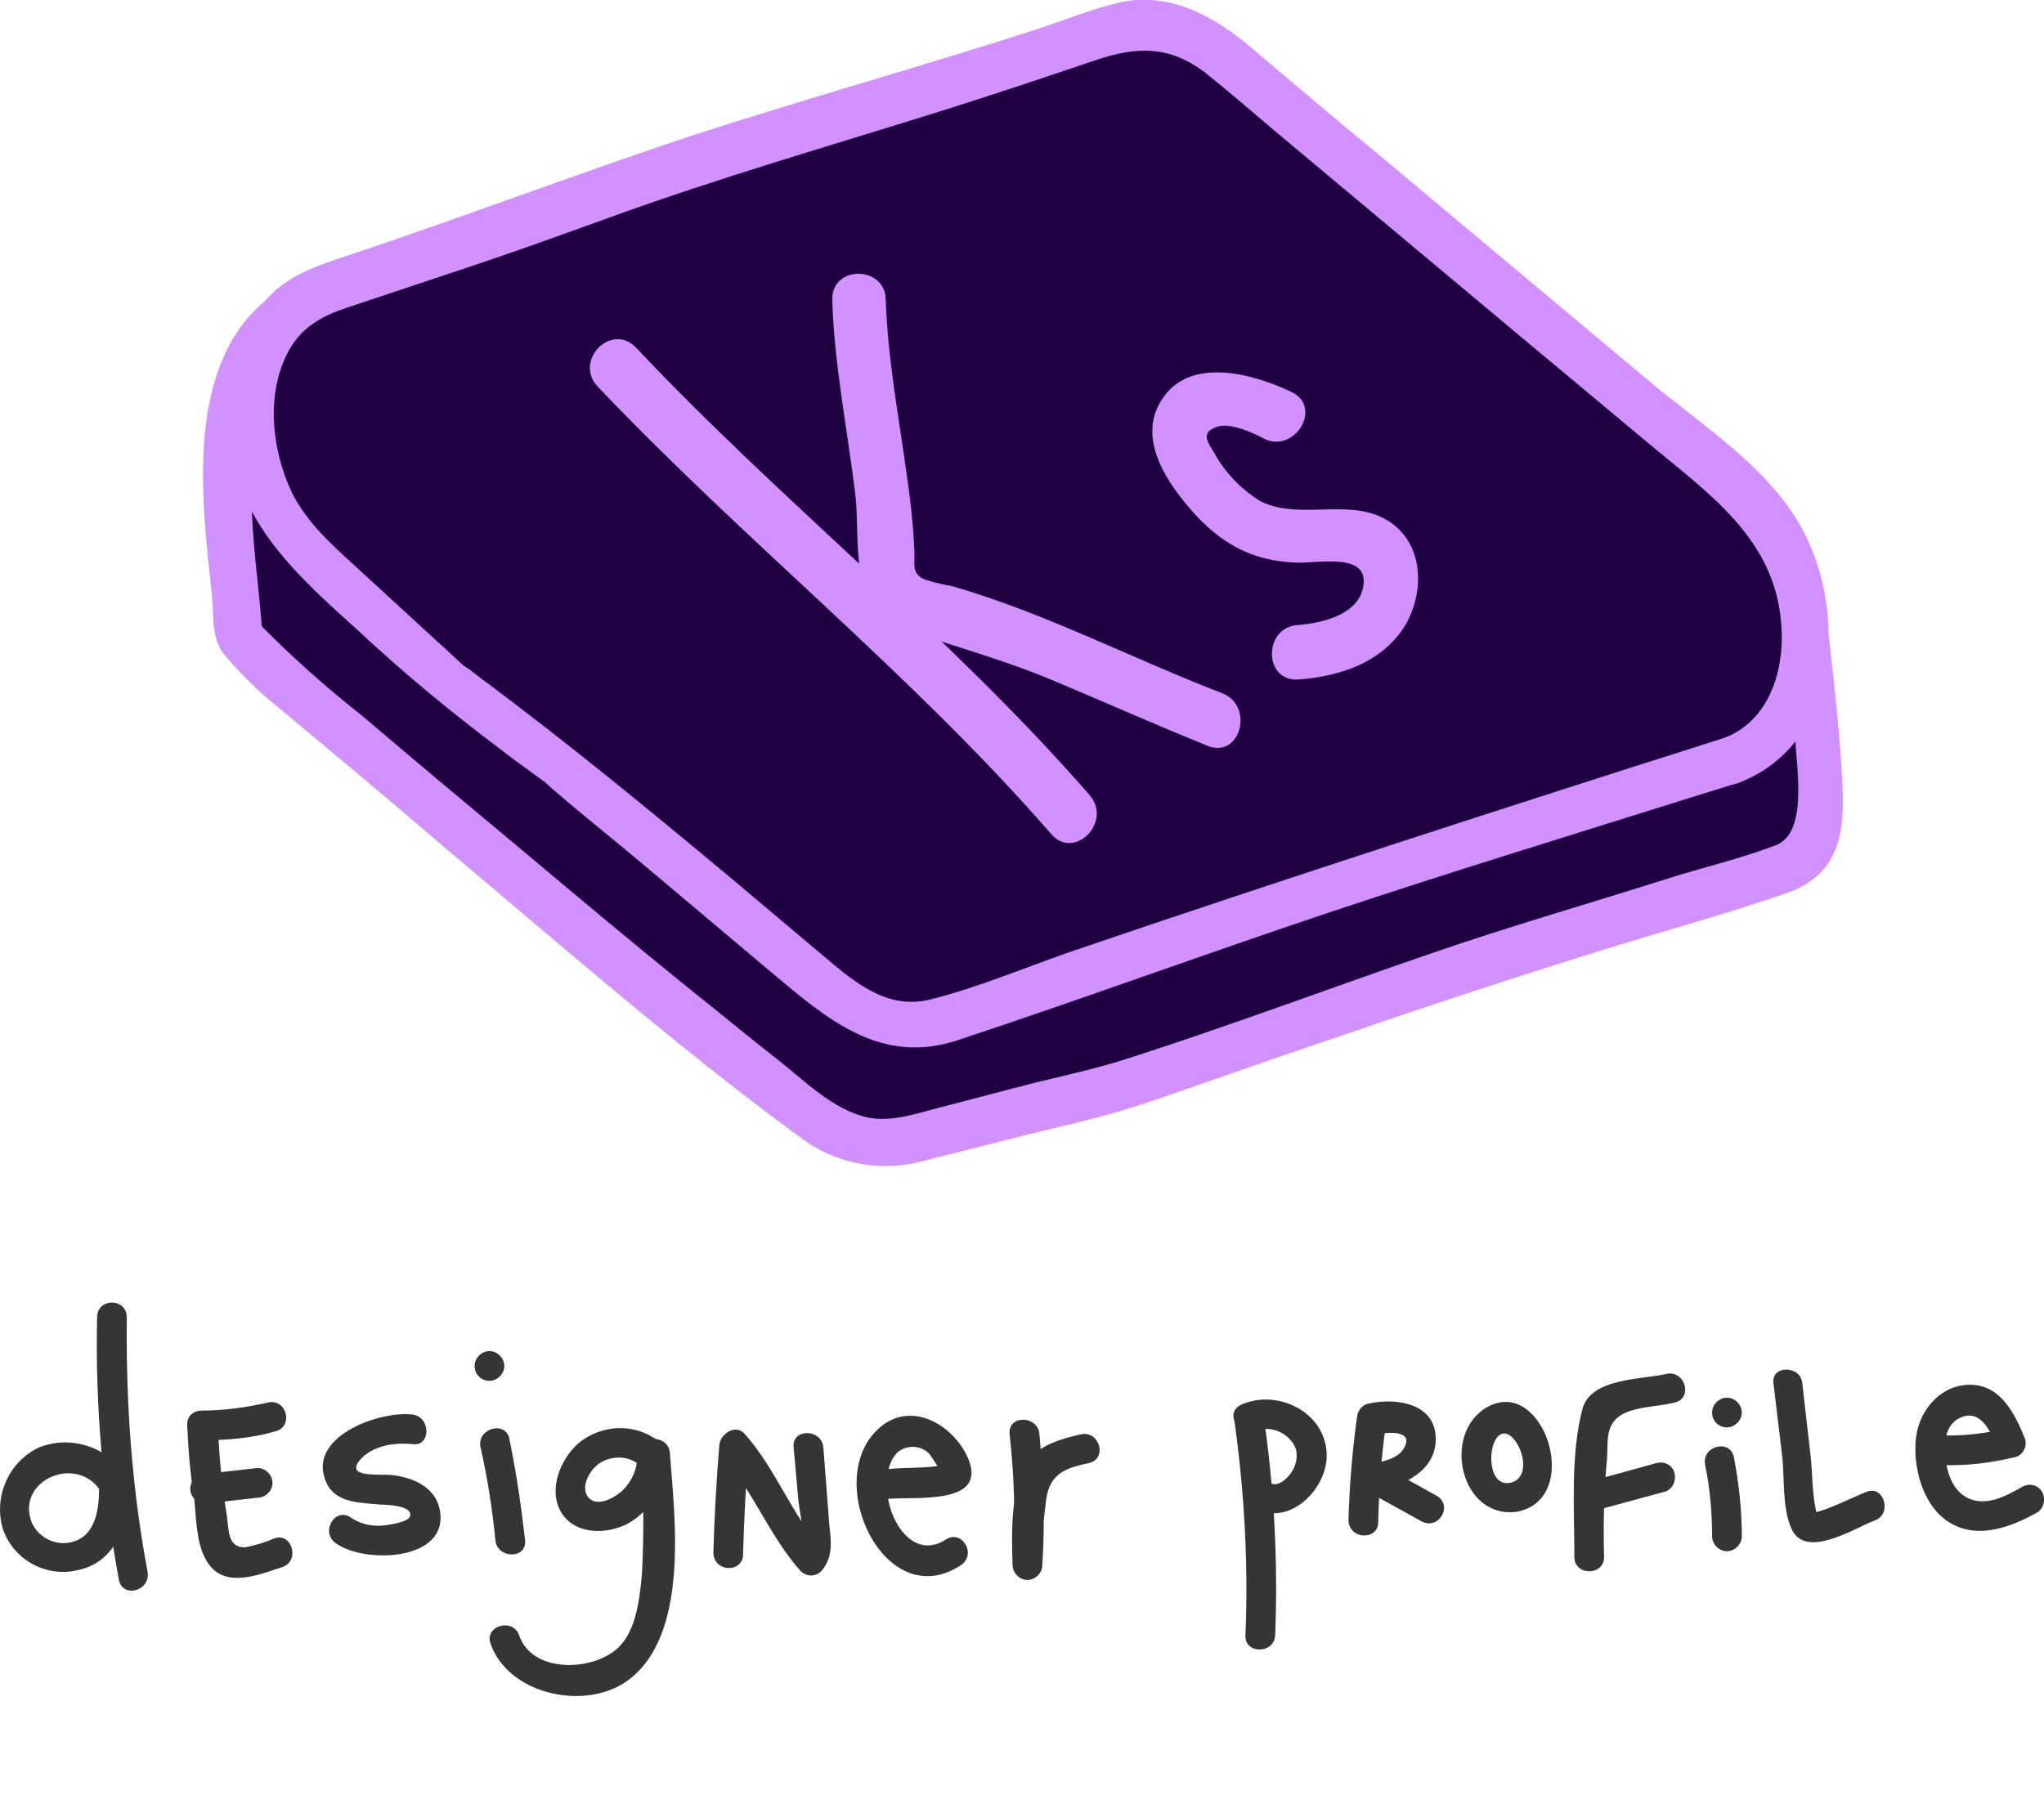
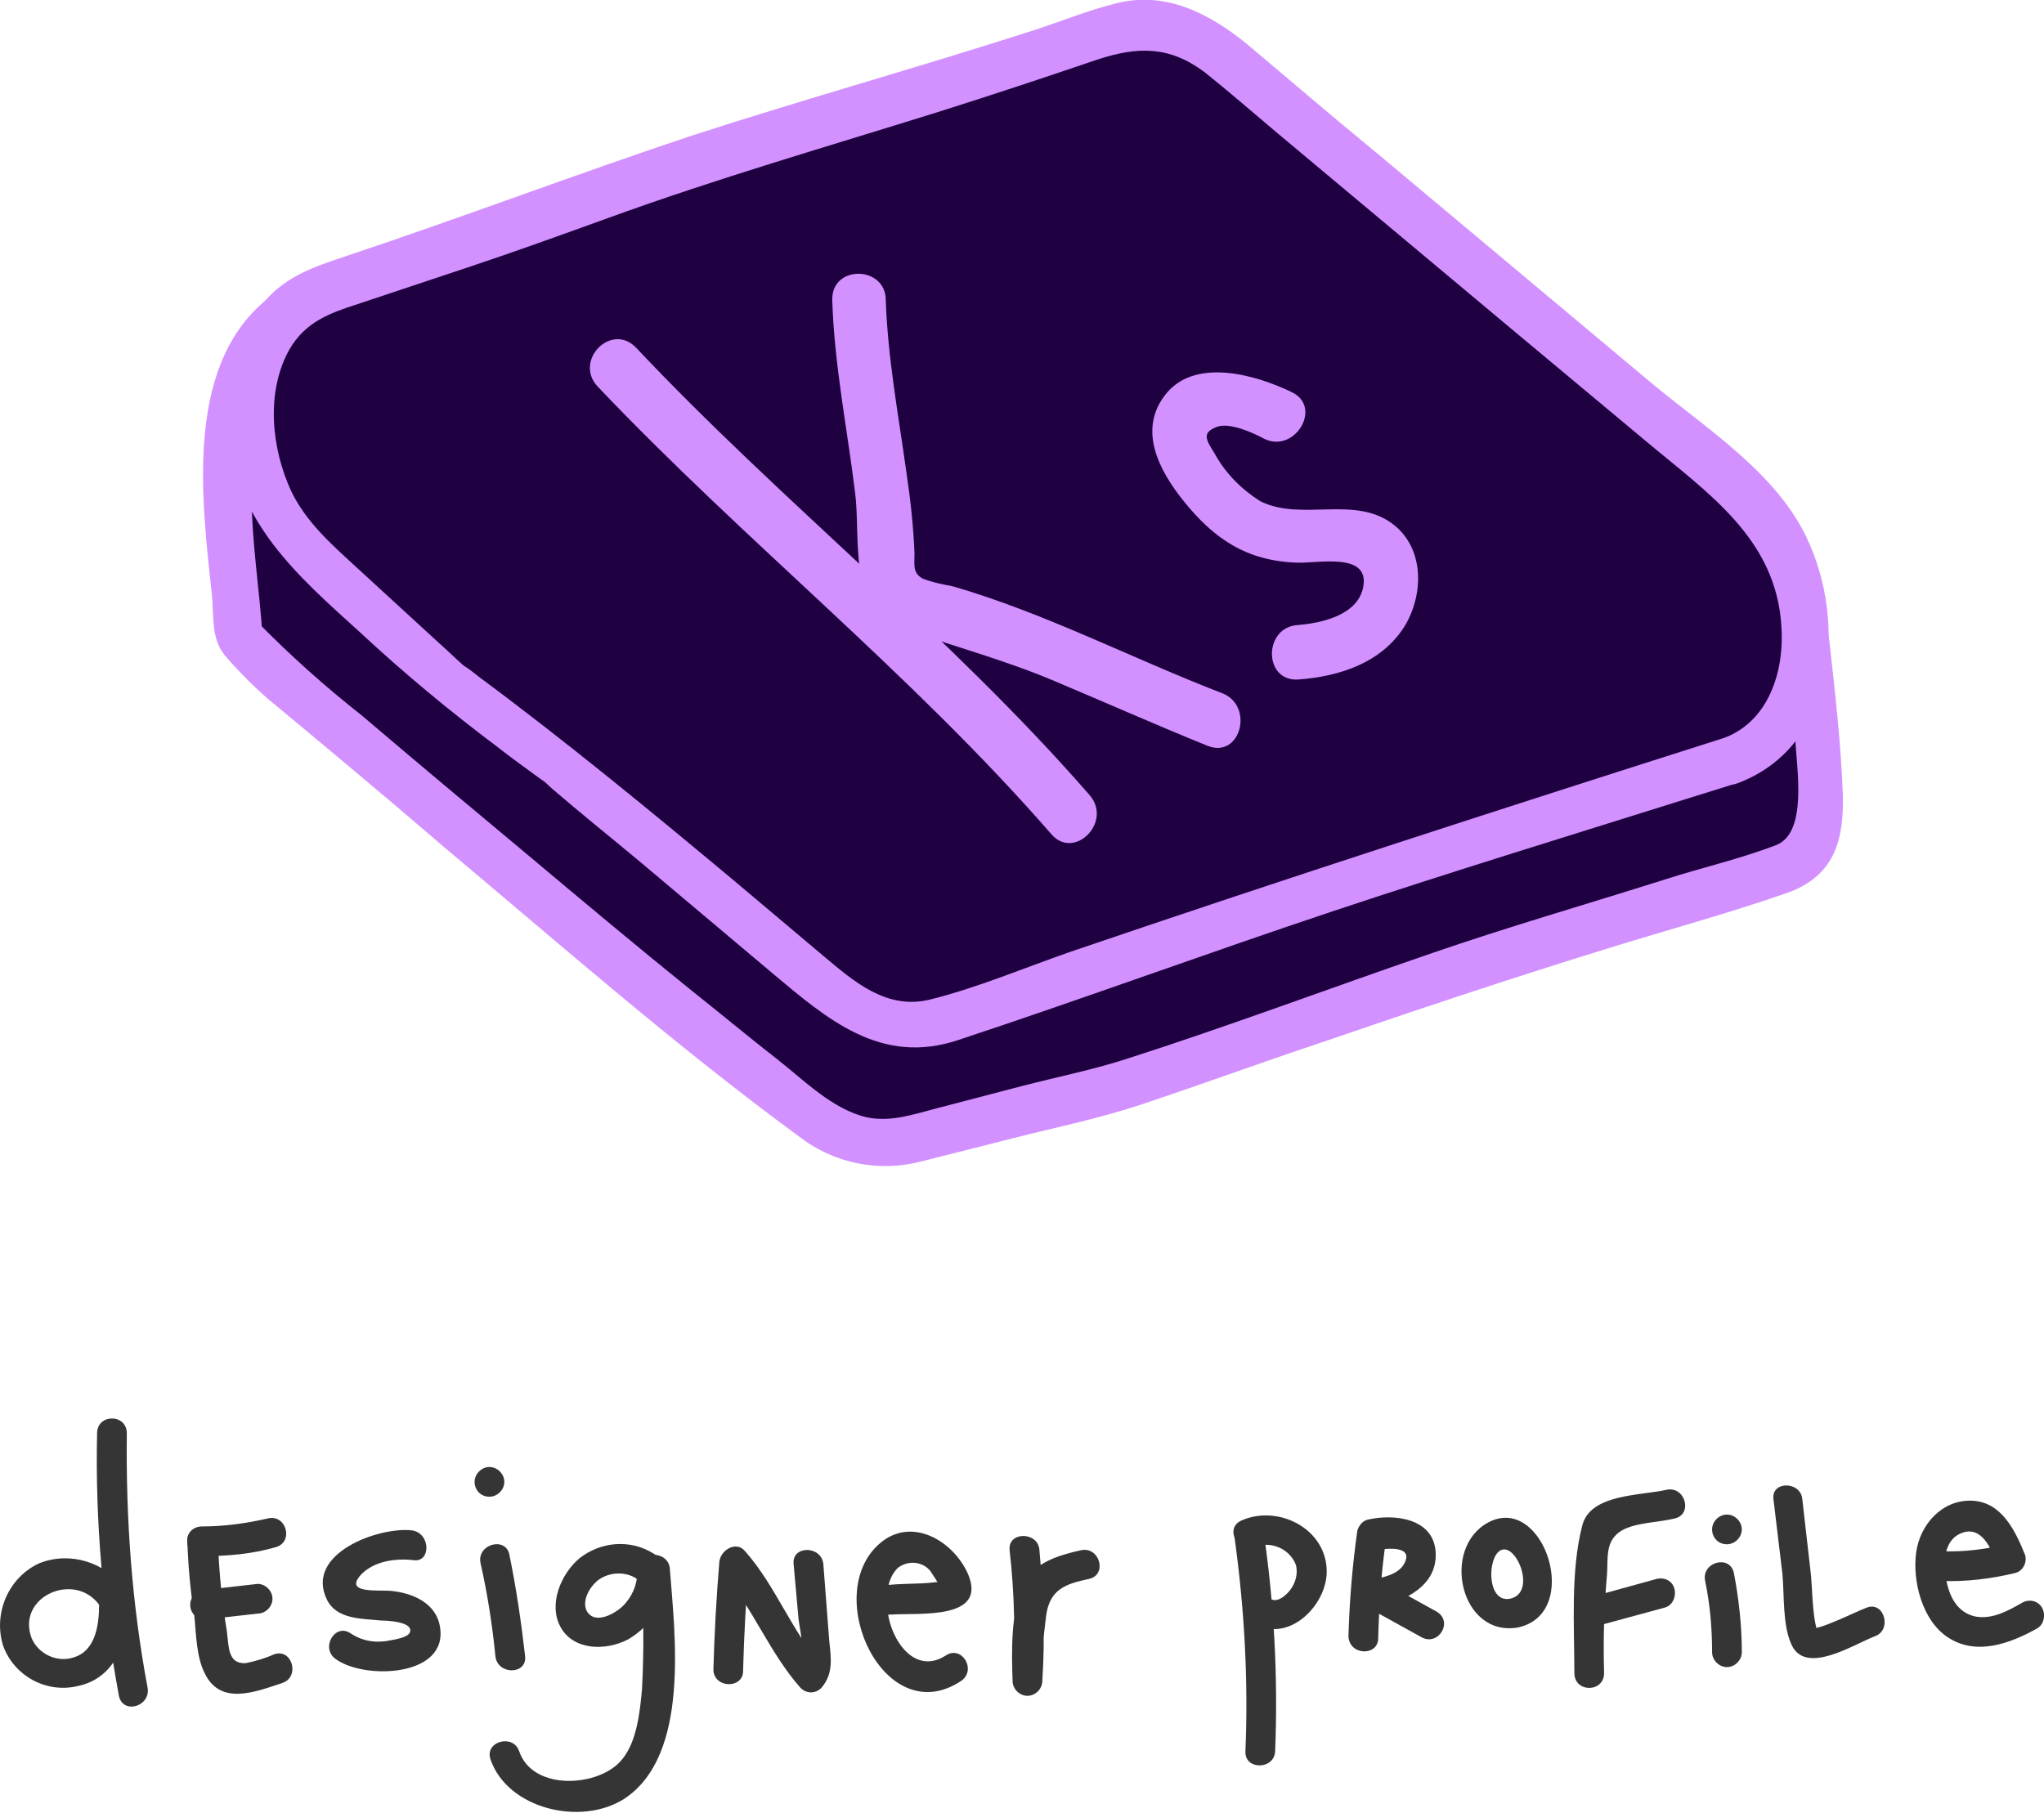
<svg xmlns="http://www.w3.org/2000/svg" version="1.1" id="Layer_1" x="0px" y="0px" viewBox="0 0 206.3 183" style="enable-background:new 0 0 206.3 183;" xml:space="preserve">
  <style type="text/css">
	.st0{fill:#1F0040;}
	.st1{fill:#D291FF;}
	.st2{fill:#353535;}
+ 	.st3{opacity:0.3;}
+ 	.st4{fill:#2D1B08;}
+ 	.st5{fill:#DE9448;}
</style>
  <g>
    <path class="st0" d="M182.2,64.2c1,8.7,1.5,6.3,1.4,15.1c0,2.4,0.4,2.2-0.3,5.1c-0.3,1.3-1.1,2.3-2.3,2.8l-1.1,0.4l-32,10   l-34.1,11.8l-21.5,5.5c-3.5,1.1-7.4,0.2-10.8-2.6C62.8,97.9,45.1,82.4,26.9,67.4l-2.8-3.1c-0.5-8.1-1.2-8.4-1-16.5   c0.1-5.7,0.8-12,5.2-15.6" />
    <path class="st1" d="M179.8,64.2c0.4,3.5,1.2,6.9,1.4,10.4c0.1,2.8,1.3,9.4-1.9,10.7c-3.6,1.4-7.6,2.3-11.3,3.5   c-7.9,2.5-15.9,4.8-23.7,7.5c-10.2,3.5-20.3,7.3-30.6,10.6c-3.4,1.1-6.9,1.8-10.4,2.7l-8.8,2.3c-2.3,0.6-4.6,1.4-7,0.9   c-3.5-0.8-6.4-3.8-9.1-5.9s-5.7-4.6-8.6-6.9c-5.7-4.6-11.3-9.3-16.9-14c-5.4-4.5-10.9-9.1-16.3-13.7c-3.8-3-7.4-6.2-10.8-9.7   l0.7,1.7c-0.3-4.8-1.1-9.5-1.1-14.3c0-5.6,0-12.2,4.6-16.1c2.3-2-1-5.3-3.4-3.4c-8,6.9-6.2,20.3-5.2,29.7c0.2,2.3-0.1,4.5,1.5,6.2   c1.3,1.5,2.7,2.9,4.2,4.2c5.9,4.9,11.9,9.9,17.7,14.9c11.8,9.9,23.4,20.1,35.8,29.2c3.6,2.8,8.2,3.7,12.6,2.5   c2.8-0.7,5.5-1.4,8.3-2.1c4.6-1.2,9.2-2.1,13.7-3.6c6-2,12-4.2,18-6.2c9.6-3.3,19.2-6.5,28.9-9.5c6.1-1.9,12.4-3.6,18.4-5.7   c4.6-1.7,5.6-5.2,5.5-9.8c-0.2-5.4-0.8-10.5-1.4-15.9C184.2,61.2,179.4,61.2,179.8,64.2L179.8,64.2z" />
    <path class="st0" d="M174.7,76.8l-40.6,12.9L95,103.1c-3.5,1.2-7.4,0.2-10.8-2.6l-14-11.8L56.6,77.4l-11.5-8.4L32,56.8   c-9.4-7.9-9-24.5,0.8-27.7l18.3-6l19.3-7l24.1-7.3l17.9-5.9c3.5-1.1,7.4-0.2,10.8,2.6l12.2,10.1l14.7,12.3l14.6,12.1l10.8,9   C184.9,56.9,184.4,73.6,174.7,76.8z" />
    <path class="st1" d="M174,74.5c-22,7-44,14.1-66,21.6c-4.6,1.6-9.3,3.6-14.1,4.8c-4.4,1.1-7.7-1.8-10.8-4.4L74.2,89   c-8.5-7.1-17-14.1-25.9-20.7c-0.5-0.4-1-0.8-1.5-1.1l0,0c-0.8-0.7-1.6-1.5-2.4-2.2l-8.5-7.8c-2.5-2.3-5-4.5-6.5-7.6   c-2-4.3-2.6-10-0.2-14.3c1.6-2.8,4.1-3.7,6.9-4.6l11.1-3.7c4.8-1.6,9.5-3.3,14.2-5c11-4,22.1-7.2,33.3-10.7   c5.4-1.7,10.8-3.5,16.1-5.3c4-1.3,7.2-1.4,10.8,1.3c2.5,2,4.9,4.1,7.4,6.2l24.5,20.5l12.7,10.6c6.2,5.2,13.1,9.8,13.6,18.7   C180.1,67.6,178.6,72.8,174,74.5c-2.8,1-1.6,5.6,1.3,4.6c10-3.7,11.1-16.2,7.1-24.7c-3.1-6.7-10.3-11.2-15.8-15.8l-27.7-23.2   c-4.4-3.6-8.7-7.3-13.1-11c-3.7-3-8.1-5.3-13-4.1c-2.9,0.7-5.8,1.9-8.6,2.8C92.7,6.8,81.2,10,69.8,13.7c-11.7,3.9-23.3,8.3-35,12.2   c-3,1-5.7,1.9-7.9,4.3c-3.3,3.6-4.4,8.8-3.9,13.5c0.9,9.1,7,14.4,13.3,20.1c4.4,4.1,9.1,8,13.9,11.6c1.4,1.1,2.8,2.1,4.3,3.2   c0.3,0.2,0.6,0.4,0.9,0.7c-1-0.8,0.1,0.1,0.3,0.3c2.9,2.5,5.9,4.9,8.9,7.4l13.3,11.2c5.6,4.7,11,9.4,18.8,6.8   c12.7-4.2,25.2-8.8,37.8-13c12-4,24.1-7.7,36.2-11.5l4.5-1.4C178.2,78.2,177,73.6,174,74.5z" />
    <path class="st1" d="M130.4,39.6c-3.7-1.8-10-3.6-12.9,0.4c-2.6,3.5-0.5,7.5,1.9,10.5c3.1,3.9,6.4,6.1,11.4,6.3   c2.2,0.1,7.4-1.1,6.8,2.4c-0.5,2.9-4.2,3.7-6.6,3.9c-3.5,0.2-3.5,5.7,0,5.5c4.2-0.3,8.6-1.7,10.9-5.6c1.8-3.2,1.8-7.6-1.2-10   c-3.9-3.1-9.3-0.3-13.5-2.4c-1.9-1.2-3.5-2.8-4.6-4.8c-0.8-1.3-1.4-2.1,0.2-2.7c1.3-0.5,3.7,0.6,4.8,1.2   C130.7,45.8,133.5,41.1,130.4,39.6L130.4,39.6z" />
    <path class="st1" d="M60.3,39C75.1,54.6,92,68,106.1,84.2c2.3,2.7,6.2-1.2,3.9-3.9C95.9,64.1,78.9,50.7,64.2,35.1   C61.7,32.5,57.9,36.4,60.3,39L60.3,39z" />
    <path class="st1" d="M84,30.3c0.2,6.5,1.5,12.9,2.3,19.4c0.6,4.5-0.8,11.8,4.6,13.7c5.2,1.8,10.4,3.2,15.4,5.3s10.4,4.5,15.6,6.6   c3.3,1.3,4.7-4,1.5-5.3c-9.1-3.5-17.9-8.1-27.2-10.8c-1-0.2-2.1-0.4-3.1-0.8c-1-0.6-0.8-1.3-0.8-2.5c-0.1-2.7-0.4-5.4-0.8-8.1   c-0.8-5.8-1.9-11.6-2.1-17.5C89.4,26.8,83.9,26.7,84,30.3L84,30.3z" />
  </g>
  <g>
-     <path class="st2" d="M12.6,148.7c-2-2.7-5.5-3.8-8.6-2.6c-3.1,1.4-4.7,5-3.7,8.3c1.1,3.1,4.4,4.9,7.6,4.1c3.8-0.8,5.1-4.7,5.1-8.2   c0-1.9-3-1.9-3,0s-0.3,4.6-2.5,5.3c-1.7,0.6-3.6-0.3-4.3-1.9c-1.6-4.2,4.3-6.8,6.8-3.4C11.2,151.7,13.8,150.2,12.6,148.7   L12.6,148.7z" />
-     <path class="st2" d="M9.8,133c-0.2,8.9,0.6,17.8,2.2,26.5c0.4,1.9,3.2,1.1,2.9-0.8c-1.6-8.5-2.2-17.1-2.1-25.7   C12.8,131,9.8,131,9.8,133L9.8,133z" />
-     <path class="st2" d="M20.4,145.4c2.5,0,5-0.2,7.4-0.9c1.9-0.5,1.1-3.4-0.8-2.9c-2.2,0.5-4.4,0.8-6.6,0.8   C18.4,142.4,18.4,145.4,20.4,145.4z" />
-     <path class="st2" d="M20.7,151.8l5.3-0.6c0.8,0,1.5-0.7,1.5-1.5c0-0.8-0.7-1.5-1.5-1.5l-5.3,0.6c-0.8,0-1.5,0.7-1.5,1.5   C19.2,151.1,19.9,151.8,20.7,151.8z" />
-     <path class="st2" d="M18.9,143.9c0.1,2.5,0.3,4.9,0.7,7.4c0.2,1.9,0.2,4.3,1.1,6c1.6,3.2,5.1,1.8,7.8,0.9c1.8-0.6,1-3.5-0.8-2.9   c-0.9,0.4-1.9,0.7-2.9,0.9c-1.8,0.1-1.7-1.6-1.9-3.2c-0.5-3-0.8-6-0.9-9.1C21.8,142,18.8,141.9,18.9,143.9L18.9,143.9z" />
-     <path class="st2" d="M41.6,142.8c-3.3-0.4-10.9,2.3-8.6,7c1,2,3.5,1.9,5.5,2.1c0.5,0,3.1,0.1,2.9,1.1c-0.1,0.6-1.5,0.8-2,0.9   c-1.4,0.3-2.8,0.1-4-0.7c-1.6-1.1-3.1,1.5-1.5,2.6c2.9,2.1,11.4,1.8,10.5-3.3c-0.4-2.4-2.8-3.4-5-3.6c-1.3-0.1-4.8,0.3-2.9-1.7   c1.3-1.3,3.4-1.6,5.2-1.4C43.5,146,43.5,143,41.6,142.8L41.6,142.8z" />
-     <path class="st2" d="M48.5,146.1c0.7,3.1,1.2,6.3,1.5,9.4c0.2,1.9,3.2,1.9,3,0c-0.4-3.5-0.9-6.9-1.6-10.3   C51,143.4,48.1,144.2,48.5,146.1L48.5,146.1z" />
-     <path class="st2" d="M49.4,139.4c0.8,0,1.5-0.7,1.5-1.5s-0.7-1.5-1.5-1.5s-1.5,0.7-1.5,1.5S48.5,139.4,49.4,139.4z" />
-     <path class="st2" d="M65.9,145.1c-2.3-1.4-5.2-1.2-7.4,0.5c-1.9,1.6-3.2,4.7-1.9,7s4.5,2.4,6.8,1.2c2.4-1.4,3.9-3.9,3.9-6.6   c0.1-1.9-2.9-1.9-3,0c0,1.2-0.6,2.4-1.4,3.2c-0.8,0.8-2.9,2-3.7,0.5c-0.5-1.1,0.4-2.5,1.2-3.1c1.1-0.8,2.7-0.9,3.9-0.1   C66.1,148.5,67.6,145.9,65.9,145.1L65.9,145.1z" />
-     <path class="st2" d="M64.6,146.7c0.4,4,0.4,8.1,0.2,12.1c-0.2,2.2-0.5,5.3-2,7.1c-2.2,2.8-9,3.3-10.4-0.8c-0.6-1.8-3.5-1-2.9,0.8   c1.7,5,9.1,6.8,13.5,4c6.7-4.4,5.1-16.7,4.6-23.3C67.4,144.8,64.4,144.8,64.6,146.7L64.6,146.7z" />
-     <path class="st2" d="M75,156.8c0.1-3.6,0.3-7.3,0.6-10.9L73,147c3,3.6,4.7,8.1,7.8,11.6c0.6,0.6,1.5,0.6,2.1,0   c1.2-1.4,1-2.9,0.8-4.7l-0.6-7.8c-0.2-1.9-3.2-1.9-3,0l0.5,5.6c0.1,0.8,0.8,4.1,0.2,4.7H83c-3.1-3.5-4.7-8.1-7.8-11.6   c-0.9-1.1-2.5-0.1-2.6,1.1c-0.3,3.6-0.5,7.3-0.6,10.9C72.1,158.8,75.1,158.8,75,156.8L75,156.8z" />
-     <path class="st2" d="M89.9,151.3c2.8-0.2,9.8,0.6,7.8-4.1c-1.5-3.4-5.8-5.9-9-3c-5.8,5.2,0.6,18.9,8.3,13.8   c1.6-1.1,0.1-3.6-1.5-2.6c-3.2,2.1-5.6-1.6-5.9-4.4c-0.2-1.5-0.1-3.3,1-4.4c1-0.8,2.5-0.7,3.3,0.3c0,0,0,0,0,0   c0.4,0.6,0.8,1.2,1.1,1.8l1-1c-1.8,0.6-4.3,0.4-6.3,0.6s-1.9,3.1,0,3L89.9,151.3z" />
-     <path class="st2" d="M101.9,144.8c0.5,4.4,0.6,8.8,0.3,13.3h3c-0.1-2.3,0.1-4.5,0.4-6.8c0.4-2.6,2-3.1,4.3-3.6   c1.9-0.4,1.1-3.3-0.8-2.9c-2.2,0.5-4.7,1.2-5.8,3.4c-1.3,2.7-1.2,6.9-1.1,9.8c0,0.8,0.7,1.5,1.5,1.5s1.5-0.7,1.5-1.5   c0.3-4.4,0.1-8.9-0.3-13.3C104.7,142.9,101.7,142.8,101.9,144.8z" />
-     <path class="st2" d="M124.6,143.5c1,7.2,1.4,14.4,1.1,21.6c-0.1,1.9,2.9,1.9,3,0c0.3-7.5-0.1-15-1.2-22.4   C127.2,140.8,124.3,141.6,124.6,143.5z" />
-     <path class="st2" d="M126.8,144.4c1.6-0.5,3.4,0.3,4,1.9c0.2,0.8,0,1.7-0.5,2.4c-0.4,0.6-1.5,1.6-2.2,0.9c-1.4-1.3-3.6,0.8-2.1,2.1   c3.5,3.1,8.1-1.2,7.9-5c-0.2-4.2-5-6.5-8.6-4.9C123.5,142.6,125,145.1,126.8,144.4L126.8,144.4z" />
-     <path class="st2" d="M139.1,153.6c0.1-3.3,0.3-6.6,0.8-9.9l-1,1.1c1-0.2,3.9-0.5,2.8,1.4c-0.6,1.1-2.3,1.4-3.4,1.6   c-0.8,0.2-1.3,1.1-1,1.9c0.1,0.3,0.3,0.6,0.6,0.8l5.6,3.1c1.7,0.9,3.2-1.6,1.5-2.6l-5.6-3.1l-0.4,2.7c2.8-0.7,6.1-2.2,5.9-5.6   s-4.1-3.9-6.8-3.3c-0.5,0.1-0.9,0.5-1.1,1.1c-0.5,3.5-0.8,7.1-0.9,10.7C136.2,155.5,139.2,155.5,139.1,153.6L139.1,153.6z" />
-     <path class="st2" d="M153.2,152.6c6.6-1.4,2.6-13.6-3-10.6C145.4,144.6,147.4,153.5,153.2,152.6c1.9-0.3,1.1-3.2-0.8-2.9   c-2.2,0.4-2.3-3.6-1.2-4.7c1.6-1.6,4.1,4.1,1.2,4.7C150.5,150.1,151.3,153,153.2,152.6z" />
-     <path class="st2" d="M161.9,157.2c-0.1-3.4,0-6.7,0.3-10c0.1-1.7-0.2-3.4,1.5-4.4c1.4-0.8,3.7-0.8,5.3-1.2c1.9-0.4,1.1-3.3-0.8-2.9   c-2.6,0.6-7.7,0.4-8.5,3.6c-1.2,4.6-0.8,10.2-0.8,14.9C158.9,159.1,161.9,159.1,161.9,157.2L161.9,157.2z" />
-     <path class="st2" d="M161,152.5l7-1.9c0.8-0.2,1.2-1.1,1-1.9c-0.2-0.8-1-1.2-1.8-1l-6.9,1.9c-0.8,0.2-1.3,1-1.1,1.8   C159.4,152.3,160.2,152.7,161,152.5L161,152.5z" />
-     <path class="st2" d="M172.1,147.9c0.5,2.4,0.7,4.8,0.7,7.2c0,0.8,0.7,1.5,1.5,1.5s1.5-0.7,1.5-1.5c0-2.7-0.3-5.4-0.8-8   C174.6,145.2,171.7,146,172.1,147.9z" />
-     <path class="st2" d="M174.3,144.1c0.8,0,1.5-0.7,1.5-1.5s-0.7-1.5-1.5-1.5s-1.5,0.7-1.5,1.5S173.4,144.1,174.3,144.1z" />
-     <path class="st2" d="M179,139.7l0.9,7.5c0.2,2.2,0,5.1,0.9,7.1c1.4,3.2,6.3,0,8.4-0.8c1.8-0.6,1-3.6-0.8-2.9   c-1.1,0.4-4.8,2.3-5.7,2.1l1,1.1c-0.9-2.1-0.7-5-1-7.2l-0.8-7C181.7,137.8,178.7,137.8,179,139.7L179,139.7z" />
-     <path class="st2" d="M195.9,147.9c2.5,0.1,5-0.2,7.5-0.8c0.8-0.2,1.2-1.1,1-1.8c-1-2.5-2.4-5.4-5.4-5.5s-5.2,2.4-5.6,5.2   c-0.4,2.9,0.6,6.9,3.2,8.6c2.9,1.9,6.3,0.6,9-0.9c0.7-0.4,0.9-1.4,0.5-2.1c-0.4-0.7-1.3-0.9-2-0.5c-1.4,0.8-3,1.7-4.7,1.4   c-1.9-0.4-2.7-2.1-3-3.9c-0.3-1.5-0.2-3.8,1.5-4.5c2.1-0.9,3.1,1.6,3.6,3l1.1-1.9c-2.2,0.5-4.4,0.8-6.7,0.7   C194,144.8,194,147.8,195.9,147.9L195.9,147.9z" />
+     <path class="st2" d="M12.6,160.4c-2-2.7-5.5-3.8-8.6-2.6c-3.1,1.4-4.7,5-3.7,8.3c1.1,3.1,4.4,4.9,7.6,4.1c3.8-0.8,5.1-4.7,5.1-8.2   c0-1.9-3-1.9-3,0s-0.3,4.6-2.5,5.3c-1.7,0.6-3.6-0.3-4.3-1.9c-1.6-4.2,4.3-6.8,6.8-3.4C11.2,163.5,13.8,162,12.6,160.4L12.6,160.4z   " />
+     <path class="st2" d="M9.8,144.7c-0.2,8.9,0.6,17.8,2.2,26.5c0.4,1.9,3.2,1.1,2.9-0.8c-1.6-8.5-2.2-17.1-2.1-25.7   C12.8,142.7,9.8,142.7,9.8,144.7L9.8,144.7z" />
+     <path class="st2" d="M20.4,157.1c2.5,0,5-0.2,7.4-0.9c1.9-0.5,1.1-3.4-0.8-2.9c-2.2,0.5-4.4,0.8-6.6,0.8   C18.4,154.1,18.4,157.1,20.4,157.1z" />
+     <path class="st2" d="M20.7,163.5l5.3-0.6c0.8,0,1.5-0.7,1.5-1.5c0-0.8-0.7-1.5-1.5-1.5l-5.3,0.6c-0.8,0-1.5,0.7-1.5,1.5   C19.2,162.9,19.9,163.5,20.7,163.5z" />
+     <path class="st2" d="M18.9,155.6c0.1,2.5,0.3,4.9,0.7,7.4c0.2,1.9,0.2,4.3,1.1,6c1.6,3.2,5.1,1.8,7.8,0.9c1.8-0.6,1-3.5-0.8-2.9   c-0.9,0.4-1.9,0.7-2.9,0.9c-1.8,0.1-1.7-1.6-1.9-3.2c-0.5-3-0.8-6-0.9-9.1C21.8,153.7,18.8,153.7,18.9,155.6L18.9,155.6z" />
+     <path class="st2" d="M41.6,154.5c-3.3-0.4-10.9,2.3-8.6,7c1,2,3.5,1.9,5.5,2.1c0.5,0,3.1,0.1,2.9,1.1c-0.1,0.6-1.5,0.8-2,0.9   c-1.4,0.3-2.8,0.1-4-0.7c-1.6-1.1-3.1,1.5-1.5,2.6c2.9,2.1,11.4,1.8,10.5-3.3c-0.4-2.4-2.8-3.4-5-3.6c-1.3-0.1-4.8,0.3-2.9-1.7   c1.3-1.3,3.4-1.6,5.2-1.4C43.5,157.8,43.5,154.8,41.6,154.5L41.6,154.5z" />
+     <path class="st2" d="M48.5,157.8c0.7,3.1,1.2,6.3,1.5,9.4c0.2,1.9,3.2,1.9,3,0c-0.4-3.5-0.9-6.9-1.6-10.3   C51,155.1,48.1,155.9,48.5,157.8L48.5,157.8z" />
+     <path class="st2" d="M49.4,151.1c0.8,0,1.5-0.7,1.5-1.5s-0.7-1.5-1.5-1.5s-1.5,0.7-1.5,1.5S48.5,151.1,49.4,151.1z" />
+     <path class="st2" d="M65.9,156.8c-2.3-1.4-5.2-1.2-7.4,0.5c-1.9,1.6-3.2,4.7-1.9,7s4.5,2.4,6.8,1.2c2.4-1.4,3.9-3.9,3.9-6.6   c0.1-1.9-2.9-1.9-3,0c0,1.2-0.6,2.4-1.4,3.2c-0.8,0.8-2.9,2-3.7,0.5c-0.5-1.1,0.4-2.5,1.2-3.1c1.1-0.8,2.7-0.9,3.9-0.1   C66.1,160.3,67.6,157.7,65.9,156.8L65.9,156.8z" />
+     <path class="st2" d="M64.6,158.4c0.4,4,0.4,8.1,0.2,12.1c-0.2,2.2-0.5,5.3-2,7.1c-2.2,2.8-9,3.3-10.4-0.8c-0.6-1.8-3.5-1-2.9,0.8   c1.7,5,9.1,6.8,13.5,4c6.7-4.4,5.1-16.7,4.6-23.3C67.4,156.5,64.4,156.5,64.6,158.4L64.6,158.4z" />
+     <path class="st2" d="M75,168.6c0.1-3.6,0.3-7.3,0.6-10.9l-2.6,1.1c3,3.6,4.7,8.1,7.8,11.6c0.6,0.6,1.5,0.6,2.1,0   c1.2-1.4,1-2.9,0.8-4.7l-0.6-7.8c-0.2-1.9-3.2-1.9-3,0l0.5,5.6c0.1,0.8,0.8,4.1,0.2,4.7H83c-3.1-3.5-4.7-8.1-7.8-11.6   c-0.9-1.1-2.5-0.1-2.6,1.1c-0.3,3.6-0.5,7.3-0.6,10.9C72.1,170.5,75.1,170.5,75,168.6L75,168.6z" />
+     <path class="st2" d="M89.9,163c2.8-0.2,9.8,0.6,7.8-4.1c-1.5-3.4-5.8-5.9-9-3c-5.8,5.2,0.6,18.9,8.3,13.8c1.6-1.1,0.1-3.6-1.5-2.6   c-3.2,2.1-5.6-1.6-5.9-4.4c-0.2-1.5-0.1-3.3,1-4.4c1-0.8,2.5-0.7,3.3,0.3c0,0,0,0,0,0c0.4,0.6,0.8,1.2,1.1,1.8l1-1   c-1.8,0.6-4.3,0.4-6.3,0.6s-1.9,3.1,0,3L89.9,163z" />
+     <path class="st2" d="M101.9,156.5c0.5,4.4,0.6,8.8,0.3,13.3h3c-0.1-2.3,0.1-4.5,0.4-6.8c0.4-2.6,2-3.1,4.3-3.6   c1.9-0.4,1.1-3.3-0.8-2.9c-2.2,0.5-4.7,1.2-5.8,3.4c-1.3,2.7-1.2,6.9-1.1,9.8c0,0.8,0.7,1.5,1.5,1.5s1.5-0.7,1.5-1.5   c0.3-4.4,0.1-8.9-0.3-13.3C104.7,154.6,101.7,154.6,101.9,156.5z" />
+     <path class="st2" d="M124.6,155.2c1,7.2,1.4,14.4,1.1,21.6c-0.1,1.9,2.9,1.9,3,0c0.3-7.5-0.1-15-1.2-22.4   C127.2,152.5,124.3,153.3,124.6,155.2z" />
+     <path class="st2" d="M126.8,156.1c1.6-0.5,3.4,0.3,4,1.9c0.2,0.8,0,1.7-0.5,2.4c-0.4,0.6-1.5,1.6-2.2,0.9c-1.4-1.3-3.6,0.8-2.1,2.1   c3.5,3.1,8.1-1.2,7.9-5c-0.2-4.2-5-6.5-8.6-4.9C123.5,154.3,125,156.9,126.8,156.1L126.8,156.1z" />
+     <path class="st2" d="M139.1,165.3c0.1-3.3,0.3-6.6,0.8-9.9l-1,1.1c1-0.2,3.9-0.5,2.8,1.4c-0.6,1.1-2.3,1.4-3.4,1.6   c-0.8,0.2-1.3,1.1-1,1.9c0.1,0.3,0.3,0.6,0.6,0.8l5.6,3.1c1.7,0.9,3.2-1.6,1.5-2.6l-5.6-3.1l-0.4,2.7c2.8-0.7,6.1-2.2,5.9-5.6   s-4.1-3.9-6.8-3.3c-0.5,0.1-0.9,0.5-1.1,1.1c-0.5,3.5-0.8,7.1-0.9,10.7C136.2,167.2,139.2,167.2,139.1,165.3L139.1,165.3z" />
+     <path class="st2" d="M153.2,164.3c6.6-1.4,2.6-13.6-3-10.6C145.4,156.3,147.4,165.3,153.2,164.3c1.9-0.3,1.1-3.2-0.8-2.9   c-2.2,0.4-2.3-3.6-1.2-4.7c1.6-1.6,4.1,4.1,1.2,4.7C150.5,161.8,151.3,164.7,153.2,164.3z" />
+     <path class="st2" d="M161.9,168.9c-0.1-3.4,0-6.7,0.3-10c0.1-1.7-0.2-3.4,1.5-4.4c1.4-0.8,3.7-0.8,5.3-1.2c1.9-0.4,1.1-3.3-0.8-2.9   c-2.6,0.6-7.7,0.4-8.5,3.6c-1.2,4.6-0.8,10.2-0.8,14.9C158.9,170.9,161.9,170.9,161.9,168.9L161.9,168.9z" />
+     <path class="st2" d="M161,164.2l7-1.9c0.8-0.2,1.2-1.1,1-1.9c-0.2-0.8-1-1.2-1.8-1l-6.9,1.9c-0.8,0.2-1.3,1-1.1,1.8   C159.4,164,160.2,164.5,161,164.2L161,164.2z" />
+     <path class="st2" d="M172.1,159.6c0.5,2.4,0.7,4.8,0.7,7.2c0,0.8,0.7,1.5,1.5,1.5s1.5-0.7,1.5-1.5c0-2.7-0.3-5.4-0.8-8   C174.6,156.9,171.7,157.7,172.1,159.6z" />
+     <path class="st2" d="M174.3,155.9c0.8,0,1.5-0.7,1.5-1.5s-0.7-1.5-1.5-1.5s-1.5,0.7-1.5,1.5S173.4,155.9,174.3,155.9z" />
+     <path class="st2" d="M179,151.4l0.9,7.5c0.2,2.2,0,5.1,0.9,7.1c1.4,3.2,6.3,0,8.4-0.8c1.8-0.6,1-3.6-0.8-2.9   c-1.1,0.4-4.8,2.3-5.7,2.1l1,1.1c-0.9-2.1-0.7-5-1-7.2l-0.8-7C181.7,149.5,178.7,149.5,179,151.4L179,151.4z" />
+     <path class="st2" d="M195.9,159.6c2.5,0.1,5-0.2,7.5-0.8c0.8-0.2,1.2-1.1,1-1.8c-1-2.5-2.4-5.4-5.4-5.5s-5.2,2.4-5.6,5.2   c-0.4,2.9,0.6,6.9,3.2,8.6c2.9,1.9,6.3,0.6,9-0.9c0.7-0.4,0.9-1.4,0.5-2.1c-0.4-0.7-1.3-0.9-2-0.5c-1.4,0.8-3,1.7-4.7,1.4   c-1.9-0.4-2.7-2.1-3-3.9c-0.3-1.5-0.2-3.8,1.5-4.5c2.1-0.9,3.1,1.6,3.6,3l1.1-1.9c-2.2,0.5-4.4,0.8-6.7,0.7   C194,156.5,194,159.5,195.9,159.6L195.9,159.6z" />
+   </g>
+   <g class="st3">
+     <path class="st2" d="M252.2,143.7c-2-2.7-5.5-3.8-8.6-2.6c-3.1,1.4-4.7,5-3.7,8.3c1.1,3.1,4.4,4.9,7.6,4.1c3.9-0.8,5.1-4.7,5.1-8.2   c0-1.9-3-1.9-3,0s-0.3,4.6-2.5,5.3c-1.7,0.6-3.6-0.3-4.3-1.9c-1.6-4.2,4.3-6.8,6.9-3.4C250.8,146.7,253.4,145.2,252.2,143.7   L252.2,143.7z" />
+     <path class="st2" d="M249.4,128c-0.2,8.9,0.6,17.8,2.2,26.5c0.3,1.9,3.2,1.1,2.9-0.8c-1.6-8.5-2.2-17.1-2.1-25.7   C252.4,126,249.4,126,249.4,128L249.4,128z" />
+     <path class="st2" d="M260,140.4c2.5,0,5-0.2,7.4-0.9c1.9-0.5,1.1-3.4-0.8-2.9c-2.2,0.5-4.4,0.8-6.6,0.8   C258,137.4,258,140.4,260,140.4z" />
+     <path class="st2" d="M260.3,146.8l5.3-0.6c0.8,0,1.5-0.7,1.5-1.5c0-0.8-0.7-1.5-1.5-1.5l-5.3,0.6c-0.8,0-1.5,0.7-1.5,1.5   C258.8,146.1,259.5,146.8,260.3,146.8z" />
+     <path class="st2" d="M258.4,138.9c0.1,2.5,0.3,4.9,0.7,7.4c0.2,1.9,0.2,4.3,1.1,6c1.6,3.2,5.1,1.8,7.8,0.9c1.8-0.6,1-3.5-0.8-2.9   c-0.9,0.4-1.9,0.7-2.9,0.9c-1.8,0.1-1.7-1.6-1.9-3.2c-0.5-3-0.8-6-0.9-9.1C261.3,137,258.3,136.9,258.4,138.9L258.4,138.9z" />
+     <path class="st2" d="M281.1,137.8c-3.3-0.4-10.9,2.3-8.6,7c1,2,3.5,1.9,5.5,2.1c0.5,0,3.1,0.1,2.9,1.1c-0.1,0.6-1.5,0.8-2,0.9   c-1.4,0.3-2.8,0.1-4-0.7c-1.6-1.1-3.1,1.5-1.5,2.6c2.9,2.1,11.4,1.8,10.5-3.3c-0.4-2.4-2.8-3.4-5-3.6c-1.3-0.1-4.8,0.3-2.9-1.7   c1.3-1.3,3.4-1.6,5.2-1.4C283.1,141,283.1,138,281.1,137.8L281.1,137.8z" />
+     <path class="st2" d="M288.1,141.1c0.7,3.1,1.2,6.3,1.5,9.4c0.2,1.9,3.2,1.9,3,0c-0.4-3.5-0.9-6.9-1.6-10.3   C290.6,138.4,287.7,139.2,288.1,141.1L288.1,141.1z" />
+     <path class="st2" d="M288.9,134.4c0.8,0,1.5-0.7,1.5-1.5s-0.7-1.5-1.5-1.5s-1.5,0.7-1.5,1.5S288.1,134.4,288.9,134.4z" />
+     <path class="st2" d="M305.5,140.1c-2.3-1.4-5.2-1.2-7.4,0.5c-1.9,1.6-3.2,4.7-1.9,7c1.4,2.3,4.5,2.4,6.8,1.2   c2.4-1.4,3.9-3.9,3.9-6.6c0.1-1.9-2.9-1.9-3,0c0,1.2-0.6,2.4-1.4,3.2c-0.8,0.8-2.9,2-3.7,0.5c-0.5-1.1,0.4-2.5,1.2-3.1   c1.1-0.8,2.7-0.9,3.9-0.1C305.6,143.5,307.1,140.9,305.5,140.1L305.5,140.1z" />
+     <path class="st2" d="M304.2,141.7c0.4,4,0.4,8.1,0.2,12.1c-0.2,2.2-0.5,5.3-2,7.1c-2.2,2.8-9,3.3-10.4-0.8c-0.6-1.8-3.5-1-2.9,0.8   c1.7,5,9.1,6.8,13.5,4c6.7-4.4,5.1-16.7,4.6-23.3C307,139.8,304,139.8,304.2,141.7L304.2,141.7z" />
+     <path class="st2" d="M314.6,151.8c0.1-3.6,0.3-7.3,0.6-10.9l-2.6,1.1c3,3.6,4.7,8.1,7.8,11.6c0.6,0.6,1.5,0.6,2.1,0   c1.2-1.4,1-2.9,0.8-4.7l-0.6-7.8c-0.1-1.9-3.1-1.9-3,0l0.5,5.6c0.1,0.8,0.8,4.1,0.2,4.7h2.2c-3.1-3.5-4.7-8.1-7.8-11.6   c-0.9-1.1-2.5-0.1-2.6,1.1c-0.3,3.6-0.5,7.3-0.6,10.9C311.6,153.8,314.6,153.8,314.6,151.8L314.6,151.8z" />
+     <path class="st2" d="M329.5,146.3c2.8-0.2,9.9,0.6,7.8-4.1c-1.5-3.4-5.8-5.9-9-3c-5.8,5.2,0.6,18.9,8.3,13.8   c1.6-1.1,0.1-3.6-1.5-2.6c-3.2,2.1-5.6-1.6-5.9-4.4c-0.2-1.5-0.1-3.3,1-4.4c1-0.8,2.5-0.7,3.3,0.3c0,0,0,0,0,0   c0.4,0.6,0.8,1.2,1.1,1.8l1-1c-1.8,0.6-4.3,0.4-6.3,0.6s-1.9,3.1,0,3L329.5,146.3z" />
+     <path class="st2" d="M341.4,139.8c0.5,4.4,0.6,8.8,0.4,13.3h3c-0.1-2.3,0.1-4.5,0.4-6.8c0.4-2.6,2-3.1,4.3-3.6   c1.9-0.4,1.1-3.3-0.8-2.9c-2.2,0.5-4.7,1.2-5.8,3.4c-1.3,2.7-1.2,6.9-1.1,9.8c0,0.8,0.7,1.5,1.5,1.5s1.5-0.7,1.5-1.5   c0.3-4.4,0.1-8.9-0.4-13.3C344.2,137.9,341.2,137.8,341.4,139.8z" />
+     <path class="st2" d="M364.1,138.5c1,7.2,1.4,14.4,1.1,21.6c-0.1,1.9,2.9,1.9,3,0c0.3-7.5-0.1-15-1.2-22.4   C366.8,135.8,363.9,136.6,364.1,138.5z" />
+     <path class="st2" d="M366.4,139.4c1.6-0.5,3.4,0.3,4,1.9c0.2,0.8,0,1.7-0.5,2.4c-0.4,0.6-1.5,1.6-2.2,0.9c-1.4-1.3-3.6,0.8-2.1,2.1   c3.5,3.1,8.1-1.2,7.9-5c-0.2-4.2-5-6.5-8.6-4.9C363,137.6,364.6,140.1,366.4,139.4L366.4,139.4z" />
+     <path class="st2" d="M378.7,148.6c0.1-3.3,0.3-6.6,0.8-9.9l-1,1.1c1-0.2,3.9-0.5,2.8,1.4c-0.6,1.1-2.3,1.4-3.4,1.6   c-0.8,0.2-1.3,1.1-1,1.9c0.1,0.3,0.3,0.6,0.6,0.8l5.6,3.1c1.7,0.9,3.2-1.6,1.5-2.6L379,143l-0.4,2.7c2.8-0.7,6.1-2.2,5.9-5.6   s-4.1-3.9-6.8-3.3c-0.5,0.1-0.9,0.5-1.1,1.1c-0.5,3.5-0.8,7.1-0.9,10.7C375.7,150.5,378.7,150.5,378.7,148.6L378.7,148.6z" />
+     <path class="st2" d="M392.8,147.6c6.6-1.4,2.6-13.6-3-10.6C385,139.6,387,148.5,392.8,147.6c1.9-0.3,1.1-3.2-0.8-2.9   c-2.2,0.4-2.3-3.6-1.2-4.7c1.6-1.6,4.1,4.1,1.2,4.7C390.1,145.1,390.9,148,392.8,147.6z" />
+     <path class="st2" d="M401.5,152.2c-0.1-3.4,0-6.7,0.3-10c0.1-1.7-0.2-3.4,1.5-4.4c1.4-0.8,3.7-0.8,5.3-1.2c1.9-0.4,1.1-3.3-0.8-2.9   c-2.6,0.6-7.7,0.4-8.5,3.6c-1.2,4.6-0.8,10.2-0.8,14.9C398.5,154.1,401.5,154.1,401.5,152.2L401.5,152.2z" />
+     <path class="st2" d="M400.6,147.5l7-1.9c0.8-0.2,1.2-1.1,1-1.9c-0.2-0.8-1-1.2-1.8-1l-6.9,1.9c-0.8,0.2-1.3,1-1.1,1.8   C399,147.3,399.8,147.7,400.6,147.5L400.6,147.5z" />
+     <path class="st2" d="M411.7,142.9c0.5,2.4,0.7,4.8,0.7,7.2c0,0.8,0.7,1.5,1.5,1.5s1.5-0.7,1.5-1.5c0-2.7-0.3-5.4-0.8-8   C414.2,140.2,411.3,141,411.7,142.9z" />
+     <path class="st2" d="M413.8,139.1c0.8,0,1.5-0.7,1.5-1.5s-0.7-1.5-1.5-1.5s-1.5,0.7-1.5,1.5S413,139.1,413.8,139.1z" />
+     <path class="st2" d="M418.6,134.7l0.9,7.5c0.2,2.2,0,5.1,0.9,7.1c1.4,3.2,6.3,0,8.5-0.8c1.8-0.6,1-3.6-0.8-2.9   c-1.1,0.4-4.8,2.3-5.7,2.1l1,1.1c-0.9-2.1-0.7-5-1-7.2l-0.8-7C421.3,132.8,418.3,132.8,418.6,134.7L418.6,134.7z" />
+     <path class="st2" d="M435.5,142.9c2.5,0.1,5-0.2,7.5-0.8c0.8-0.2,1.2-1.1,1-1.8c-1-2.5-2.4-5.4-5.4-5.5s-5.2,2.4-5.6,5.2   c-0.4,2.9,0.6,6.9,3.2,8.6c2.9,1.9,6.3,0.6,9-0.9c0.7-0.4,0.9-1.4,0.5-2.1c-0.4-0.7-1.3-0.9-2-0.5c-1.4,0.8-3,1.7-4.7,1.4   c-1.9-0.4-2.7-2.1-3-3.9c-0.3-1.5-0.2-3.8,1.5-4.5c2.1-0.9,3.1,1.6,3.6,3l1.1-1.9c-2.2,0.5-4.4,0.8-6.7,0.7   C433.6,139.8,433.6,142.8,435.5,142.9L435.5,142.9z" />
+   </g>
+   <g>
+     <path class="st4" d="M422.5,50.4c1,9.1,1.1,9.3,1,18.4c0.1,3.2-0.1,6.4-0.5,9.6c-0.3,1.3-1.1,2.4-2.3,2.9l-1.1,0.5l-32.3,10.4   l-34.4,12.3l-21.7,5.8c-3.5,1.2-7.5,0.2-10.9-2.7l-28.4-22.7l-10.3-10.3l-16.2-13.9l-2.8-3.2c-0.6-8.5-0.7-17-0.5-25.5   c0.1-5.9,0.8-12.6,5.3-16.2" />
+     <path class="st5" d="M420.1,50.4c0.7,6.1,1,12.3,1,18.4c0,2.6,0.9,8.4-1.2,10.2c-0.7,0.4-1.4,0.7-2.2,0.9c-7.3,2.4-14.7,4.8-22,7.1   c-11.9,3.8-23.7,8.2-35.4,12.4c-4.3,1.5-8.4,3-12.8,4.1l-12.7,3.4c-4,1.1-7.6,2.4-11.5-0.1c-5.3-3.4-10-8-15-11.9   s-10-7.6-14.7-11.7c-4.5-4-8.4-8.6-13-12.6c-5.6-4.8-11.6-9.3-16.5-14.8l0.7,1.7c-0.5-7.5-0.7-15-0.6-22.5c0.1-6-0.2-13.2,4.6-17.6   c2.3-2-1.1-5.4-3.4-3.4c-6,5.4-6,14.1-6,21.6c-0.1,4.9,0,9.7,0.2,14.6c0.1,3.5-0.4,7.2,1.9,9.9c5,5.7,11.4,10.3,17.2,15.2   c4.2,3.6,7.6,8,11.8,11.5c6.5,5.6,13.4,10.7,20,16c6.3,5,12.7,12,21.5,9.6c7.1-1.9,14.3-3.5,21.3-5.7c12.4-3.8,24.3-9.1,36.7-13.1   l28.4-9.2c0.9-0.3,1.9-0.6,2.8-1c3.9-1.7,4.4-5.3,4.6-9.2c0.3-8,0-16.1-1-24.1c-0.3-3-5.1-3.1-4.8,0L420.1,50.4z" />
+     <path class="st4" d="M414.8,60.7l-40.9,13l-39.4,13.5c-3.5,1.2-7.5,0.2-10.9-2.7l-14.2-11.8l-13.7-11.4l-11.5-8.5L271,40.6   c-9.5-8-9-24.7,0.8-28l18.5-6.1l19.5-7.1L334-7.9l18-6c3.5-1.1,7.5-0.2,10.9,2.7L375.2-1L390,11.4l14.7,12.2l10.9,9.1   C425,40.7,424.6,57.4,414.8,60.7z" />
+     <path class="st5" d="M414.1,58.4c-22.2,7.1-44.4,14.2-66.5,21.8c-4.7,1.6-9.4,3.7-14.2,4.8c-4.5,1.1-7.8-1.8-10.9-4.5l-9-7.5   c-8.6-7.2-17.1-14.2-26.1-20.8l-1.6-1.2c-0.6-0.4-0.2-0.2,0,0c-0.8-0.7-1.6-1.5-2.4-2.2l-8.6-7.9c-2.5-2.3-5.1-4.5-6.6-7.7   c-2.1-4.4-2.6-10.1-0.2-14.4c1.6-2.9,4.1-3.7,7-4.7l11.2-3.7c4.8-1.6,9.6-3.3,14.3-5.1c11.1-4,22.3-7.3,33.5-10.8   c5.5-1.7,10.9-3.5,16.3-5.3c4-1.3,7.3-1.5,10.9,1.4c2.6,2,5,4.2,7.5,6.2l24.7,20.6l12.8,10.7c6.3,5.2,13.3,9.9,13.7,18.9   C420.2,51.5,418.7,56.7,414.1,58.4c-2.9,1.1-1.6,5.7,1.3,4.6c10-3.7,11.2-16.3,7.2-24.9c-3.2-6.8-10.4-11.2-16-15.9L378.7-1.2   c-4.4-3.7-8.8-7.4-13.2-11.1c-3.8-3.1-8.1-5.3-13.1-4.2c-3,0.7-5.8,1.9-8.7,2.8c-11.4,3.8-23.1,6.9-34.5,10.7   c-11.8,3.9-23.5,8.4-35.3,12.3c-3,1-5.8,1.9-8,4.3c-3.3,3.6-4.4,8.9-4,13.7c0.9,9.2,7,14.5,13.4,20.3c4.5,4.2,9.2,8.1,14.1,11.7   l4.3,3.2c0.3,0.2,0.6,0.4,0.9,0.7c-1-0.8,0.1,0.1,0.3,0.3c2.9,2.5,6,5,8.9,7.5l13.5,11.2c5.6,4.7,11.1,9.5,19,6.8   c12.7-4.2,25.4-8.8,38.1-13.1c12.1-4,24.3-7.8,36.5-11.6l4.6-1.5C418.3,62.1,417.1,57.4,414.1,58.4z" />
+     <path class="st5" d="M327.3,18.4c-6.4-5.2-16.5-7.9-22.3-0.3c-5.8,7.7,0.1,16.4,4.6,22.9c5.4,7.7,11.9,14.5,18.4,21.3   c2.8,3,6.1,6,10.4,6.6c3.4,0.5,7.3-1.2,10-3.3c3.4-2.6,4-6.3,2.5-10.2c-1.9-4.7-4.6-9.1-6.5-13.8l-4.4,2.6l14.6,13.8   c2.5,2.3,6.2-1.4,3.7-3.7l-14.6-13.8c-1.7-1.7-5.4,0-4.4,2.5c1.5,3.7,3.4,7.1,5.1,10.7c1.6,3.3,3.6,6.3-0.4,8.5   c-1.6,0.9-3.6,1.8-5.4,1.3c-2-0.5-3.7-2-5.2-3.4c-3.1-2.9-5.9-6.2-8.8-9.3c-5.8-6.3-11.2-12.9-15.2-20.5c-1-1.9-1.7-3.5-1.4-5.6   c0.2-2.3,1.5-4.4,3.5-5.5c4.1-2.2,9,0.1,12.2,2.7C326.2,24.2,330,20.5,327.3,18.4z" />
+     <path class="st5" d="M336.6,49.2l10.7-7.9c2.7-2,0.1-6.5-2.6-4.5l-10.7,7.9C331.2,46.7,333.8,51.2,336.6,49.2L336.6,49.2z" />
+     <path class="st5" d="M332,9.9c11.6,13.3,22.2,27.5,33.5,41.1c2,2.4,5.4-0.7,4.1-3.2c-1.1-2.2-6.8-21.3-4.4-21.8   c1.1-0.2,3.9,3.1,4.5,3.7c1.5,1.6,2.8,3.3,4.1,5c2.3,3.2,4.5,6.4,7,9.5c2.1,2.6,5.8-1.1,3.7-3.7c-3.5-4.3-6.4-9-10-13.2   c-2.8-3.2-8.2-9-12.8-5.6c-4.3,3.2-1.9,9.6-1.1,14c1,5,2,10.2,4.3,14.8l4.1-3.2C358,33.8,347.4,19.6,335.8,6.3   C333.5,3.7,329.8,7.5,332,9.9L332,9.9z" />
  </g>
</svg>
